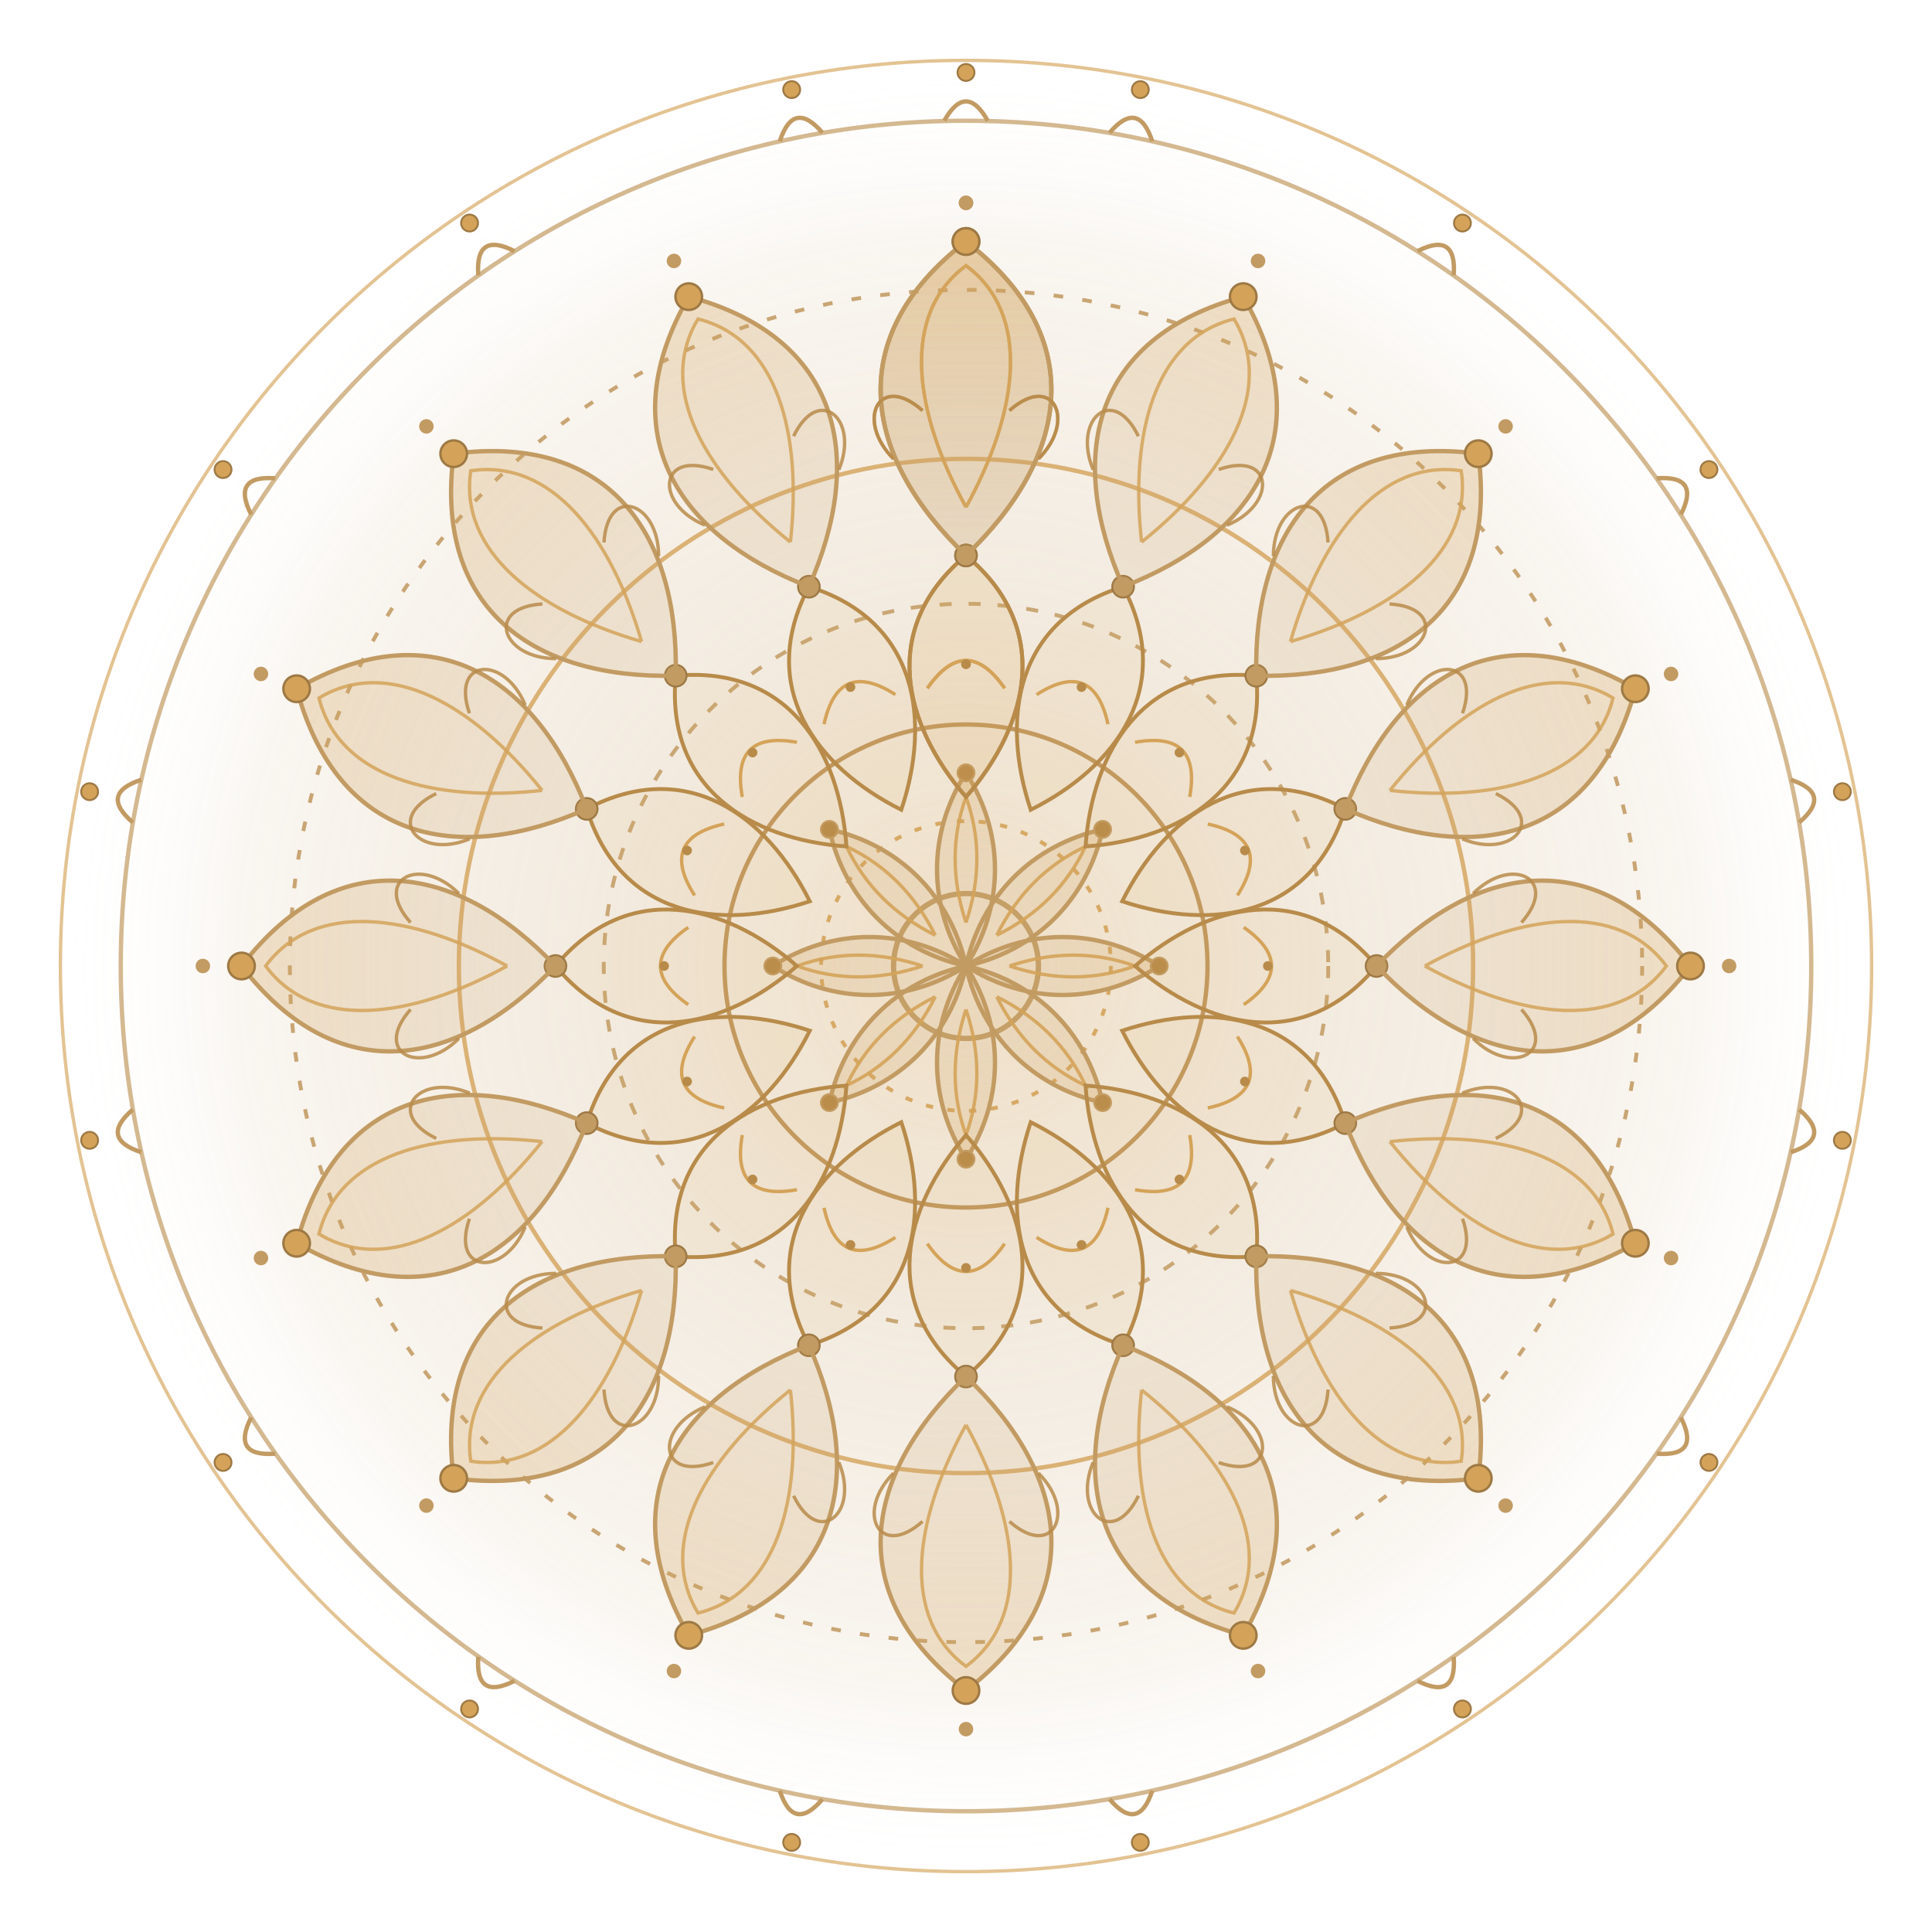
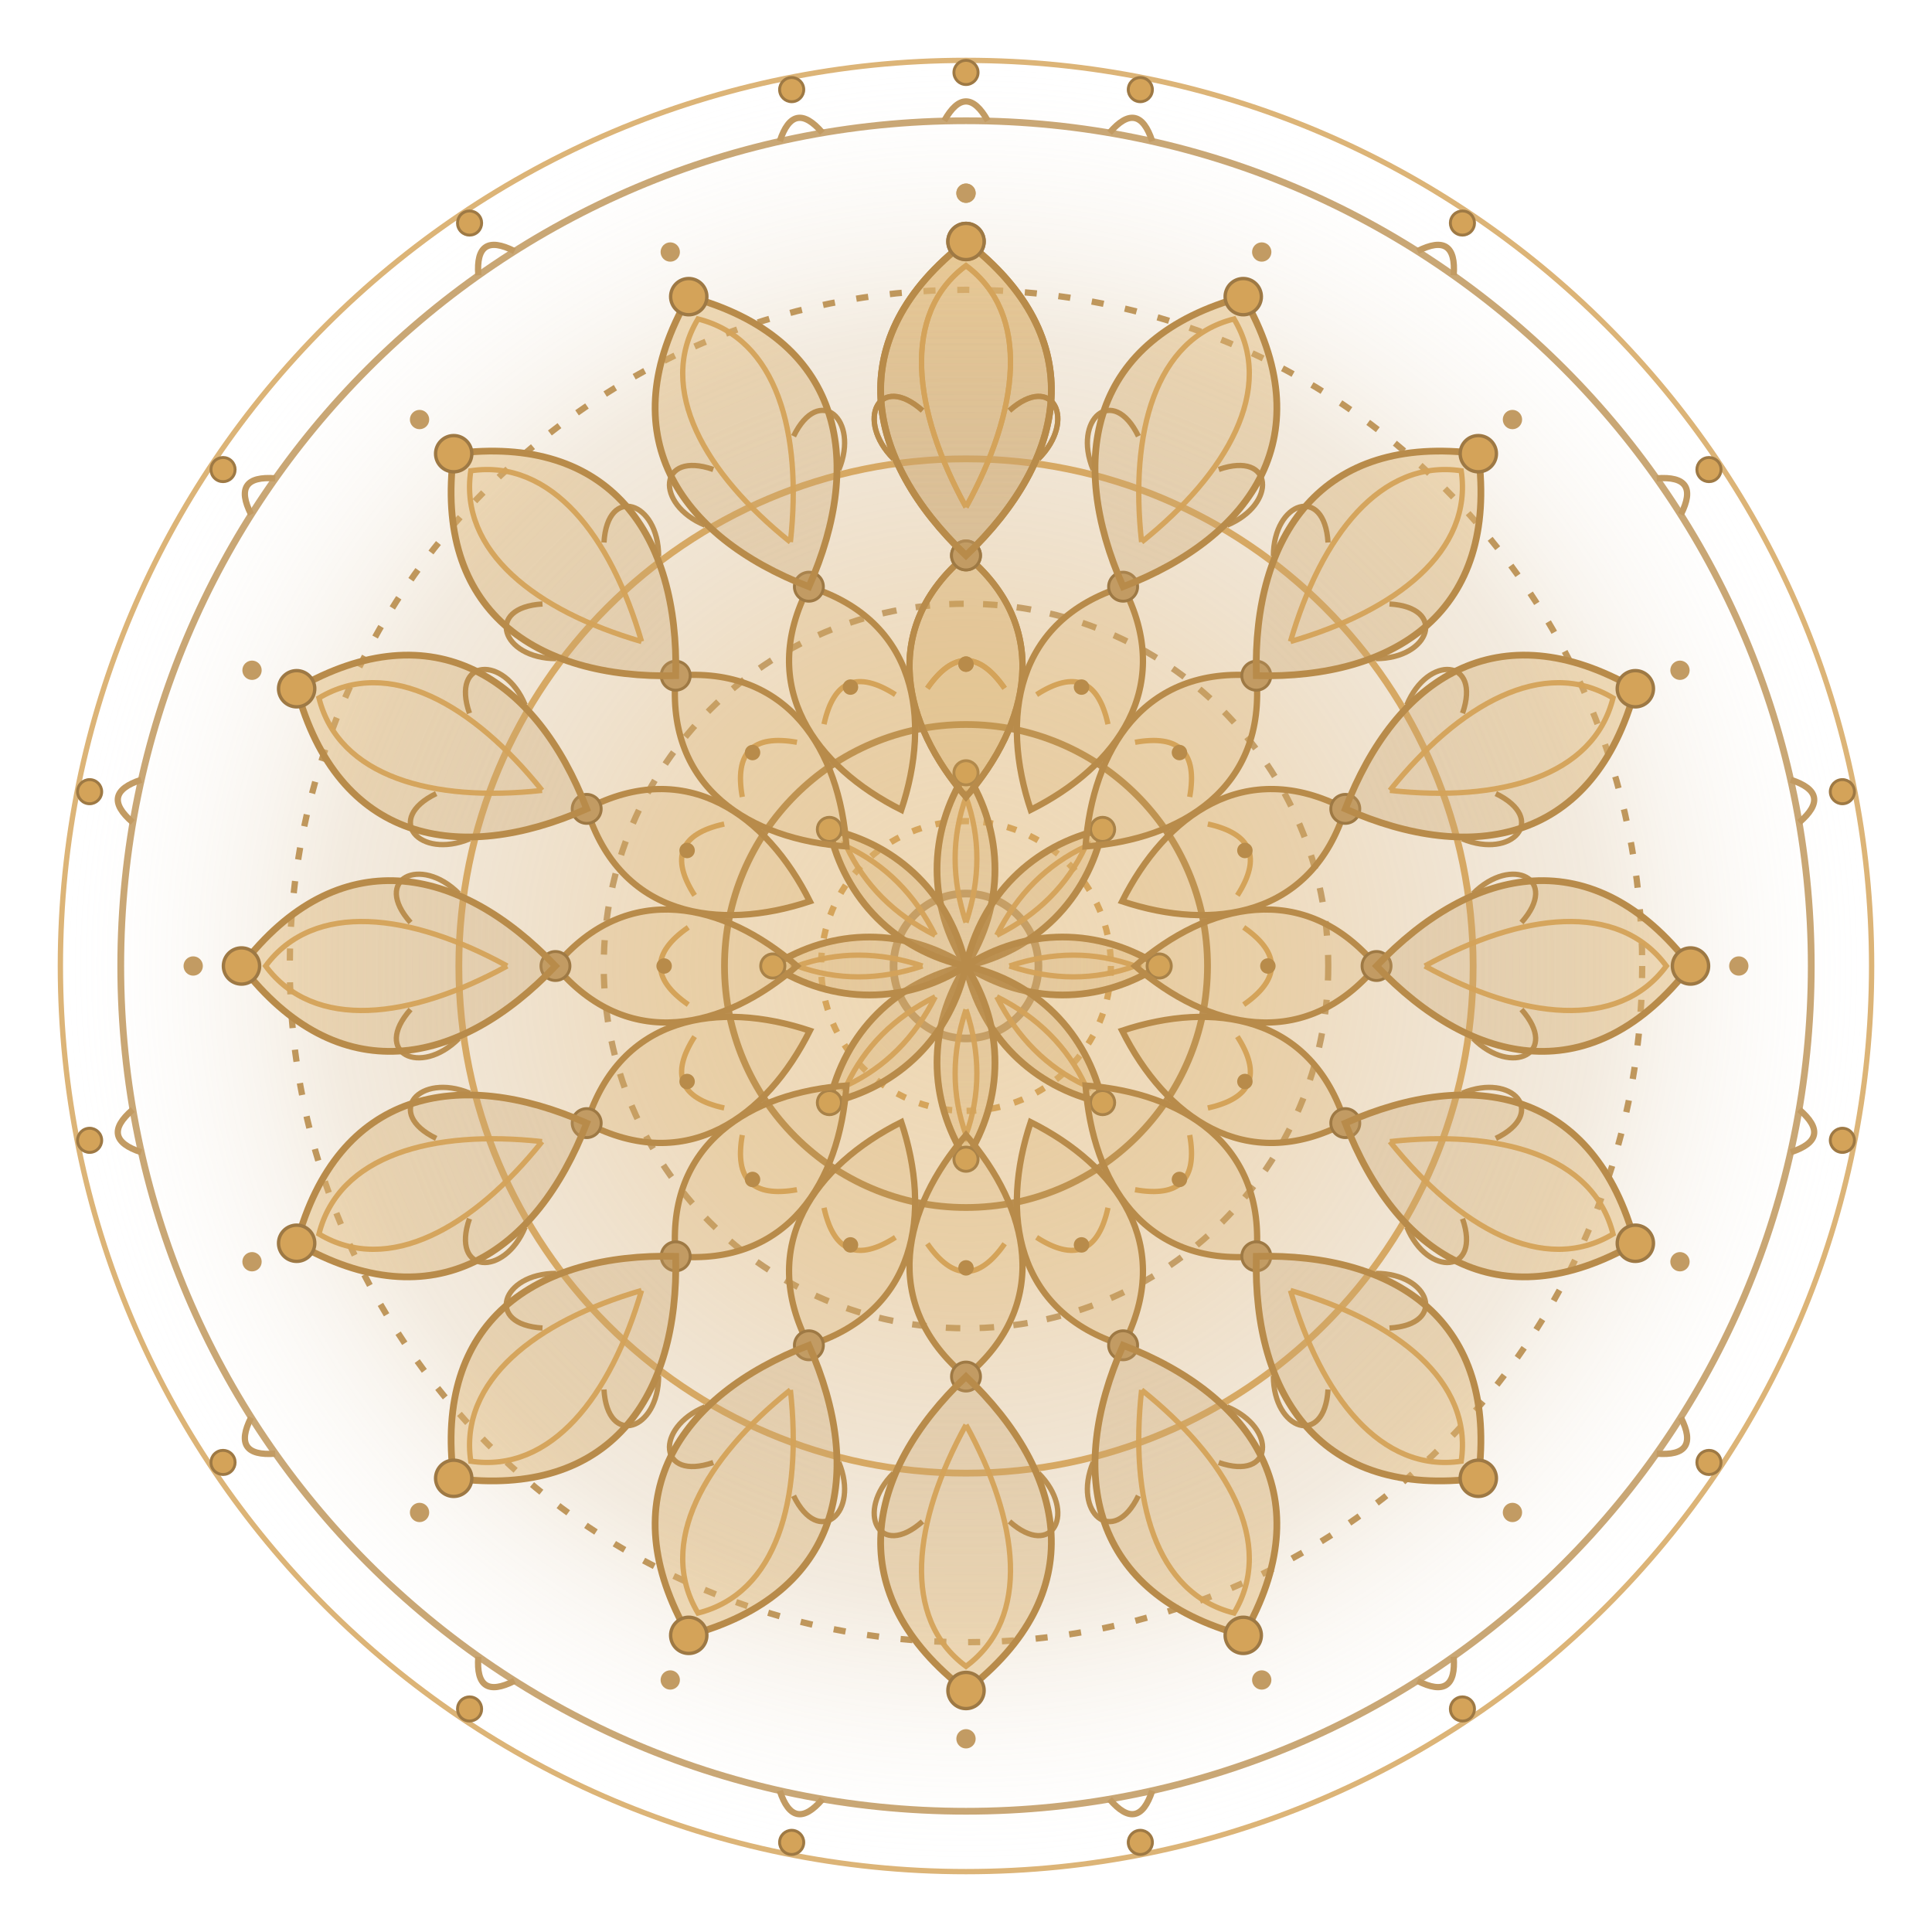
<svg xmlns="http://www.w3.org/2000/svg" viewBox="0 0 800 800" fill="none" stroke="currentColor">
  <defs>
    <radialGradient id="goldGlow" cx="50%" cy="50%" r="50%">
-       <stop offset="0%" stop-color="#D4A359" stop-opacity="0.35" />
-       <stop offset="40%" stop-color="#C29B63" stop-opacity="0.20" />
-       <stop offset="80%" stop-color="#B88B4A" stop-opacity="0.08" />
+       <stop offset="0%" stop-color="#E2B873" stop-opacity="0.55" />
+       <stop offset="35%" stop-color="#D4A359" stop-opacity="0.38" />
+       <stop offset="70%" stop-color="#C29B63" stop-opacity="0.20" />
      <stop offset="100%" stop-color="#FAF7F2" stop-opacity="0" />
    </radialGradient>
    <linearGradient id="goldPetalGrad" x1="0%" y1="0%" x2="0%" y2="100%">
-       <stop offset="0%" stop-color="#D4A359" stop-opacity="0.25" />
-       <stop offset="100%" stop-color="#C29B63" stop-opacity="0.08" />
+       <stop offset="0%" stop-color="#E2B873" stop-opacity="0.45" />
+       <stop offset="100%" stop-color="#C29B63" stop-opacity="0.22" />
    </linearGradient>
    <linearGradient id="goldCrownGrad" x1="0%" y1="100%" x2="0%" y2="0%">
-       <stop offset="0%" stop-color="#C29B63" stop-opacity="0.14" />
-       <stop offset="100%" stop-color="#D4A359" stop-opacity="0.30" />
+       <stop offset="0%" stop-color="#C29B63" stop-opacity="0.28" />
+       <stop offset="100%" stop-color="#E2B873" stop-opacity="0.48" />
    </linearGradient>
  </defs>
  <circle cx="400" cy="400" r="380" fill="url(#goldGlow)" stroke="none" />
-   <circle cx="400" cy="400" r="30" stroke="#C29B63" stroke-width="2.2" opacity="0.95" />
-   <circle cx="400" cy="400" r="60" stroke="#D4A359" stroke-width="1.6" stroke-dasharray="3 6" opacity="0.9" />
-   <circle cx="400" cy="400" r="100" stroke="#B88B4A" stroke-width="1.8" opacity="0.85" />
-   <circle cx="400" cy="400" r="150" stroke="#C29B63" stroke-width="1.6" stroke-dasharray="5 7" opacity="0.85" />
-   <circle cx="400" cy="400" r="210" stroke="#D4A359" stroke-width="1.8" opacity="0.8" />
-   <circle cx="400" cy="400" r="280" stroke="#B88B4A" stroke-width="1.6" stroke-dasharray="4 8" opacity="0.75" />
-   <circle cx="400" cy="400" r="350" stroke="#C29B63" stroke-width="1.8" opacity="0.7" />
-   <circle cx="400" cy="400" r="375" stroke="#D4A359" stroke-width="1.4" opacity="0.65" />
+   <circle cx="400" cy="400" r="30" stroke="#C29B63" stroke-width="3.2" opacity="1" />
+   <circle cx="400" cy="400" r="60" stroke="#D4A359" stroke-width="2.6" stroke-dasharray="4 6" opacity="0.98" />
+   <circle cx="400" cy="400" r="100" stroke="#B88B4A" stroke-width="2.8" opacity="0.95" />
+   <circle cx="400" cy="400" r="150" stroke="#C29B63" stroke-width="2.6" stroke-dasharray="6 8" opacity="0.95" />
+   <circle cx="400" cy="400" r="210" stroke="#D4A359" stroke-width="2.8" opacity="0.92" />
+   <circle cx="400" cy="400" r="280" stroke="#B88B4A" stroke-width="2.6" stroke-dasharray="5 9" opacity="0.88" />
+   <circle cx="400" cy="400" r="350" stroke="#C29B63" stroke-width="2.8" opacity="0.88" />
+   <circle cx="400" cy="400" r="375" stroke="#D4A359" stroke-width="2.2" opacity="0.82" />
  <g transform="translate(400, 400)">
    <g id="petal8Gold">
-       <path d="M 0 0 C 16 -25 16 -55 0 -80 C -16 -55 -16 -25 0 0 Z" fill="url(#goldPetalGrad)" stroke="#C29B63" stroke-width="1.8" />
-       <path d="M 0 -18 Q 9 -45 0 -70 Q -9 -45 0 -18" stroke="#D4A359" stroke-width="1.4" opacity="0.9" />
-       <circle cx="0" cy="-80" r="3.5" fill="#B88B4A" stroke="#C29B63" stroke-width="0.8" />
+       <path d="M 0 0 C 16 -25 16 -55 0 -80 C -16 -55 -16 -25 0 0 Z" fill="url(#goldPetalGrad)" stroke="#B88B4A" stroke-width="2.8" />
+       <path d="M 0 -18 Q 9 -45 0 -70 Q -9 -45 0 -18" stroke="#D4A359" stroke-width="2.2" opacity="0.95" />
+       <circle cx="0" cy="-80" r="5" fill="#D4A359" stroke="#9E7944" stroke-width="1.2" />
    </g>
    <use href="#petal8Gold" transform="rotate(45)" />
    <use href="#petal8Gold" transform="rotate(90)" />
    <use href="#petal8Gold" transform="rotate(135)" />
    <use href="#petal8Gold" transform="rotate(180)" />
    <use href="#petal8Gold" transform="rotate(225)" />
    <use href="#petal8Gold" transform="rotate(270)" />
    <use href="#petal8Gold" transform="rotate(315)" />
    <g id="petal16Gold">
-       <path d="M 0 -70 C 26 -100 36 -140 0 -170 C -36 -140 -26 -100 0 -70 Z" fill="#D4A359" fill-opacity="0.1" stroke="#B88B4A" stroke-width="1.6" />
-       <circle cx="0" cy="-170" r="4.5" fill="#C29B63" stroke="#9E7944" stroke-width="0.8" />
-       <path d="M -16 -115 Q 0 -138 16 -115" stroke="#D4A359" stroke-width="1.4" />
-       <circle cx="0" cy="-125" r="2" fill="#B88B4A" stroke="none" />
+       <path d="M 0 -70 C 26 -100 36 -140 0 -170 C -36 -140 -26 -100 0 -70 Z" fill="#D4A359" fill-opacity="0.22" stroke="#B88B4A" stroke-width="2.6" />
+       <circle cx="0" cy="-170" r="6" fill="#C29B63" stroke="#9E7944" stroke-width="1.2" />
+       <path d="M -16 -115 Q 0 -138 16 -115" stroke="#D4A359" stroke-width="2.2" />
+       <circle cx="0" cy="-125" r="3.2" fill="#B88B4A" stroke="none" />
    </g>
    <use href="#petal16Gold" transform="rotate(0)" />
    <use href="#petal16Gold" transform="rotate(22.5)" />
    <use href="#petal16Gold" transform="rotate(45)" />
    <use href="#petal16Gold" transform="rotate(67.5)" />
    <use href="#petal16Gold" transform="rotate(90)" />
    <use href="#petal16Gold" transform="rotate(112.5)" />
    <use href="#petal16Gold" transform="rotate(135)" />
    <use href="#petal16Gold" transform="rotate(157.5)" />
    <use href="#petal16Gold" transform="rotate(180)" />
    <use href="#petal16Gold" transform="rotate(202.5)" />
    <use href="#petal16Gold" transform="rotate(225)" />
    <use href="#petal16Gold" transform="rotate(247.5)" />
    <use href="#petal16Gold" transform="rotate(270)" />
    <use href="#petal16Gold" transform="rotate(292.5)" />
    <use href="#petal16Gold" transform="rotate(315)" />
    <use href="#petal16Gold" transform="rotate(337.5)" />
    <g id="crown16Gold">
-       <path d="M 0 -170 C 42 -210 52 -260 0 -300 C -52 -260 -42 -210 0 -170 Z" fill="url(#goldCrownGrad)" stroke="#C29B63" stroke-width="1.8" />
-       <path d="M 0 -190 C 22 -230 27 -270 0 -290 C -27 -270 -22 -230 0 -190" stroke="#D4A359" stroke-width="1.4" opacity="0.85" />
-       <circle cx="0" cy="-300" r="5.5" fill="#D4A359" stroke="#9E7944" stroke-width="1" />
-       <circle cx="0" cy="-316" r="3" fill="#C29B63" stroke="none" />
-       <path d="M -18 -230 C -36 -246 -46 -226 -30 -210" stroke="#B88B4A" stroke-width="1.4" opacity="0.85" />
-       <path d="M 18 -230 C 36 -246 46 -226 30 -210" stroke="#B88B4A" stroke-width="1.4" opacity="0.85" />
+       <path d="M 0 -170 C 42 -210 52 -260 0 -300 C -52 -260 -42 -210 0 -170 Z" fill="url(#goldCrownGrad)" stroke="#B88B4A" stroke-width="2.8" />
+       <path d="M 0 -190 C 22 -230 27 -270 0 -290 C -27 -270 -22 -230 0 -190" stroke="#D4A359" stroke-width="2.2" opacity="0.95" />
+       <circle cx="0" cy="-300" r="7.5" fill="#D4A359" stroke="#9E7944" stroke-width="1.4" />
+       <circle cx="0" cy="-320" r="4" fill="#C29B63" stroke="none" />
+       <path d="M -18 -230 C -36 -246 -46 -226 -30 -210" stroke="#B88B4A" stroke-width="2.2" opacity="0.95" />
+       <path d="M 18 -230 C 36 -246 46 -226 30 -210" stroke="#B88B4A" stroke-width="2.2" opacity="0.95" />
    </g>
    <use href="#crown16Gold" transform="rotate(0)" />
    <use href="#crown16Gold" transform="rotate(22.5)" />
    <use href="#crown16Gold" transform="rotate(45)" />
    <use href="#crown16Gold" transform="rotate(67.5)" />
    <use href="#crown16Gold" transform="rotate(90)" />
    <use href="#crown16Gold" transform="rotate(112.5)" />
    <use href="#crown16Gold" transform="rotate(135)" />
    <use href="#crown16Gold" transform="rotate(157.5)" />
    <use href="#crown16Gold" transform="rotate(180)" />
    <use href="#crown16Gold" transform="rotate(202.5)" />
    <use href="#crown16Gold" transform="rotate(225)" />
    <use href="#crown16Gold" transform="rotate(247.5)" />
    <use href="#crown16Gold" transform="rotate(270)" />
    <use href="#crown16Gold" transform="rotate(292.5)" />
    <use href="#crown16Gold" transform="rotate(315)" />
    <use href="#crown16Gold" transform="rotate(337.5)" />
    <g id="outerTipGold">
-       <path d="M -9 -350 Q 0 -366 9 -350" stroke="#C29B63" stroke-width="1.8" />
-       <circle cx="0" cy="-370" r="3.5" fill="#D4A359" stroke="#9E7944" stroke-width="0.8" />
+       <path d="M -9 -350 Q 0 -366 9 -350" stroke="#C29B63" stroke-width="2.6" />
+       <circle cx="0" cy="-370" r="5" fill="#D4A359" stroke="#9E7944" stroke-width="1.2" />
    </g>
    <use href="#outerTipGold" transform="rotate(11.25)" />
    <use href="#outerTipGold" transform="rotate(33.75)" />
    <use href="#outerTipGold" transform="rotate(56.25)" />
    <use href="#outerTipGold" transform="rotate(78.75)" />
    <use href="#outerTipGold" transform="rotate(101.25)" />
    <use href="#outerTipGold" transform="rotate(123.75)" />
    <use href="#outerTipGold" transform="rotate(146.25)" />
    <use href="#outerTipGold" transform="rotate(168.75)" />
    <use href="#outerTipGold" transform="rotate(191.25)" />
    <use href="#outerTipGold" transform="rotate(213.75)" />
    <use href="#outerTipGold" transform="rotate(236.25)" />
    <use href="#outerTipGold" transform="rotate(258.75)" />
    <use href="#outerTipGold" transform="rotate(281.25)" />
    <use href="#outerTipGold" transform="rotate(303.75)" />
    <use href="#outerTipGold" transform="rotate(326.25)" />
    <use href="#outerTipGold" transform="rotate(348.75)" />
  </g>
</svg>
